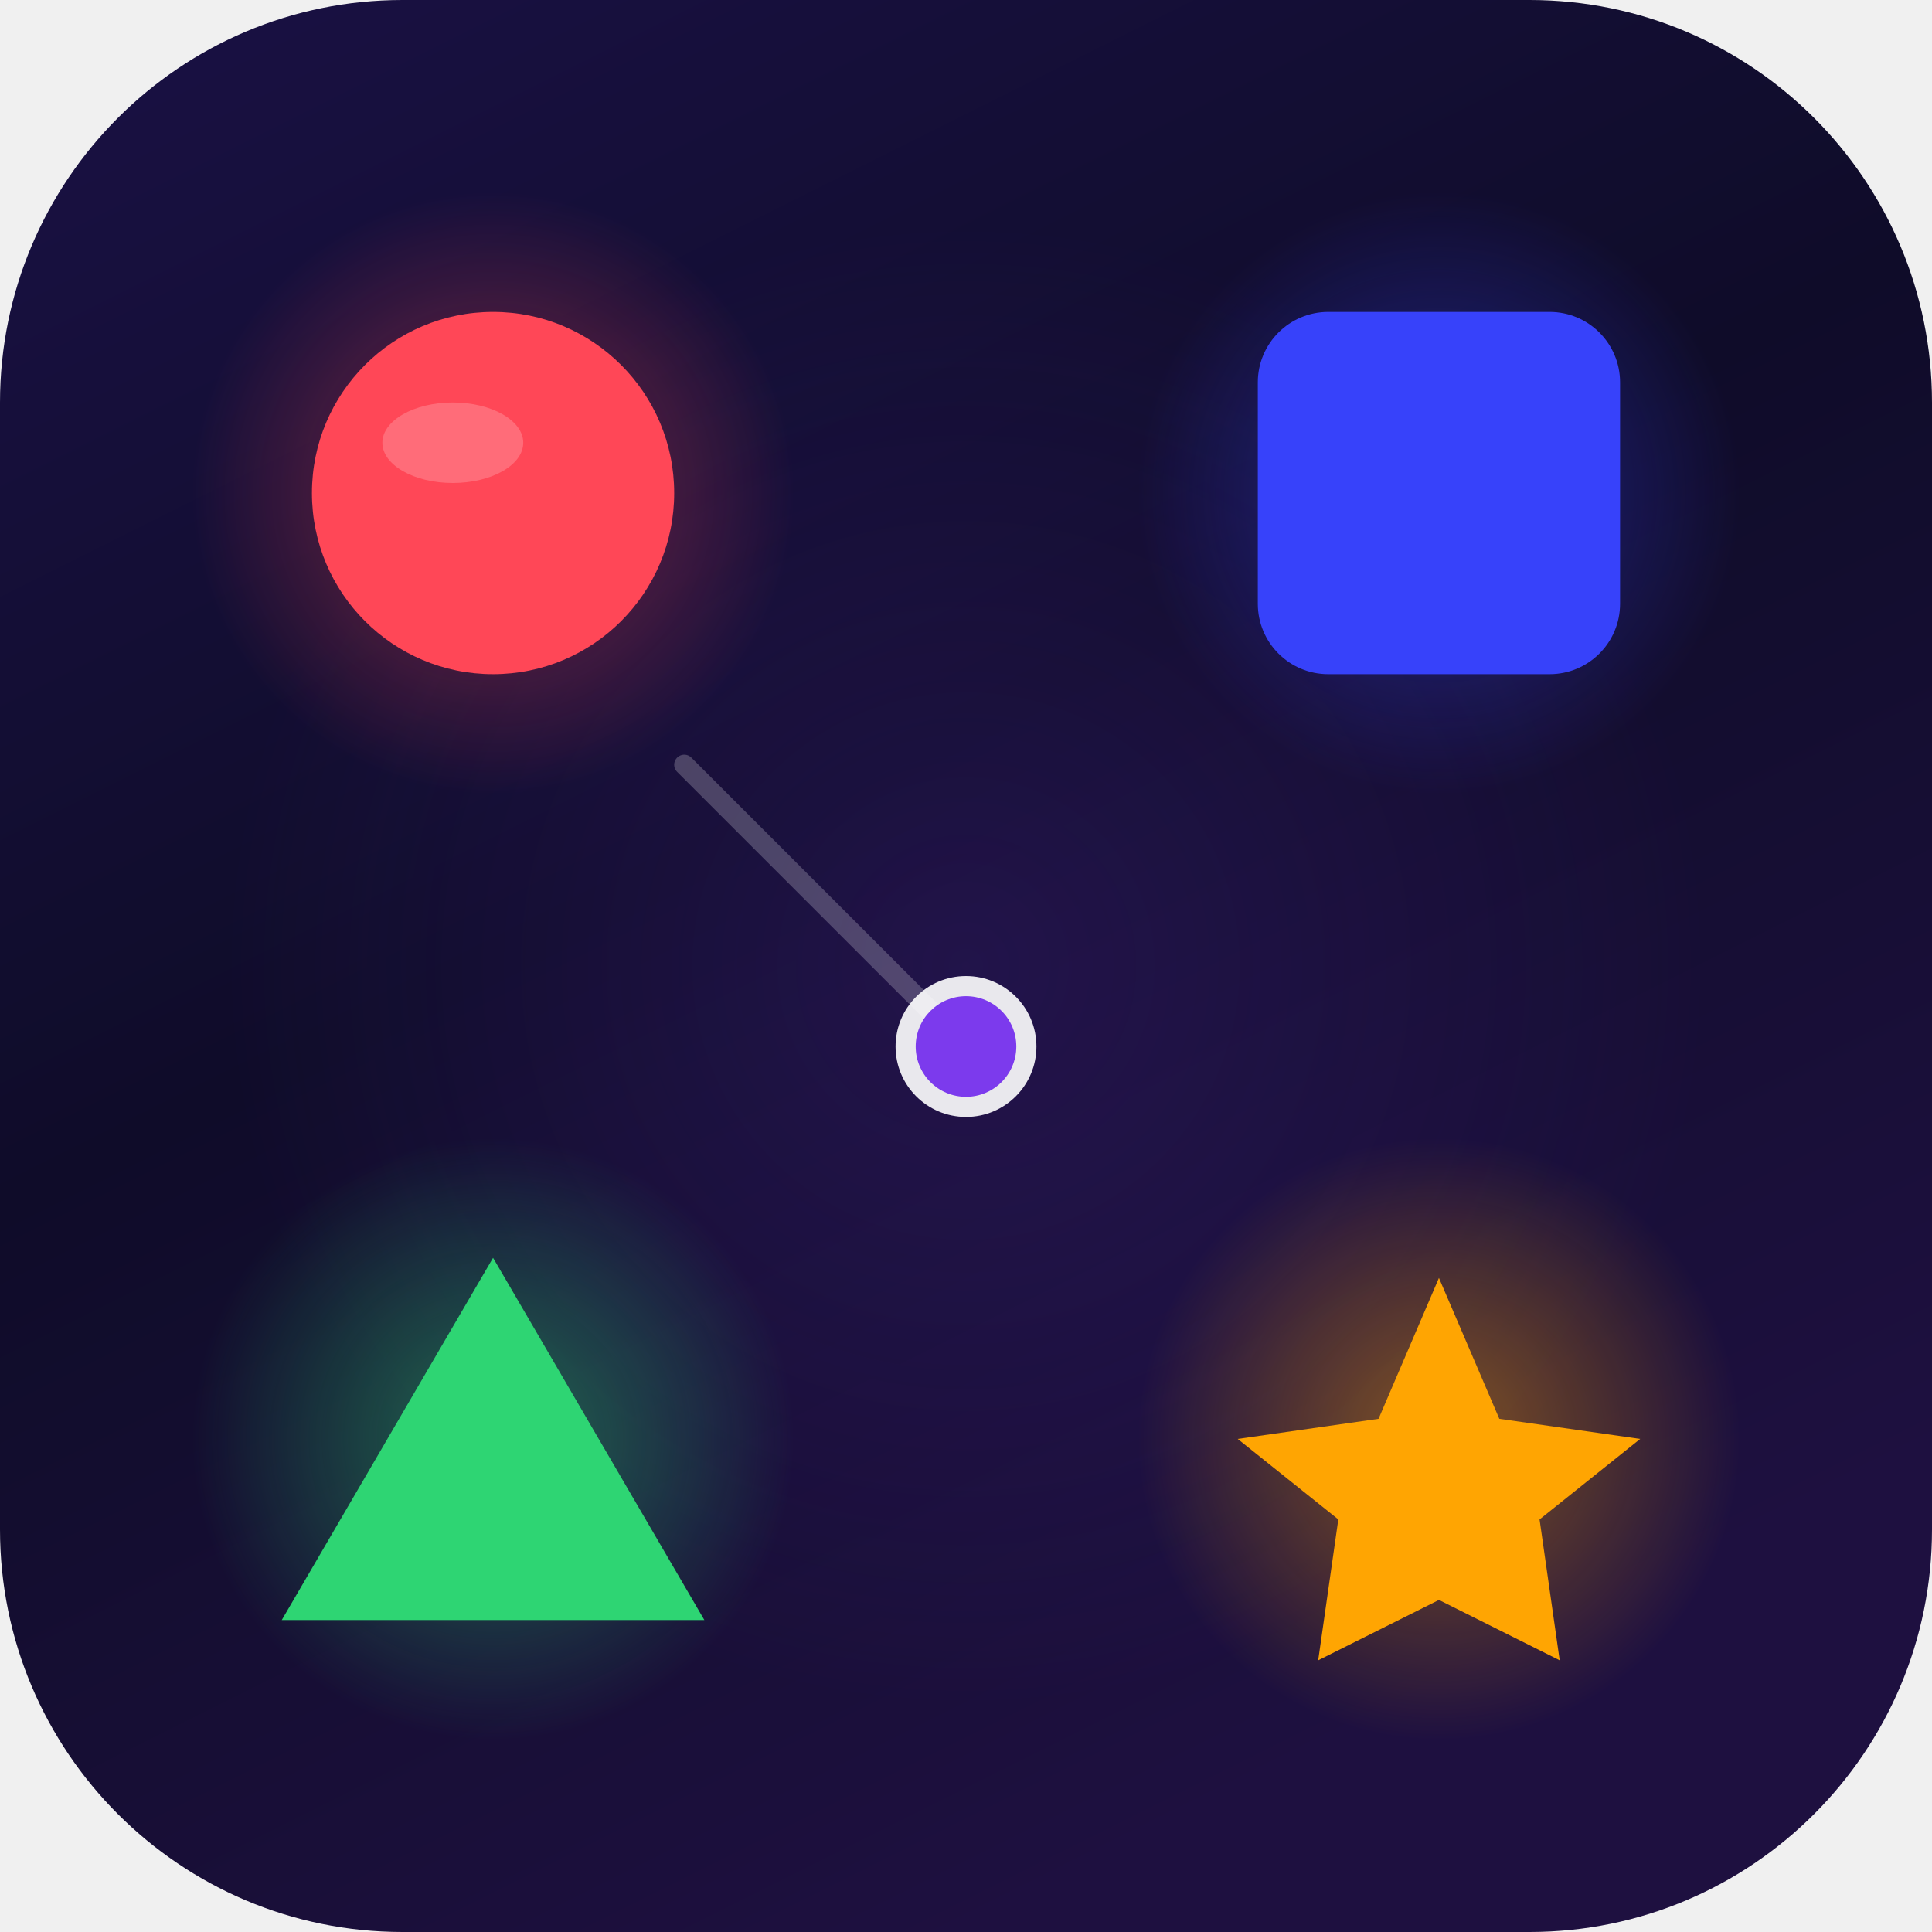
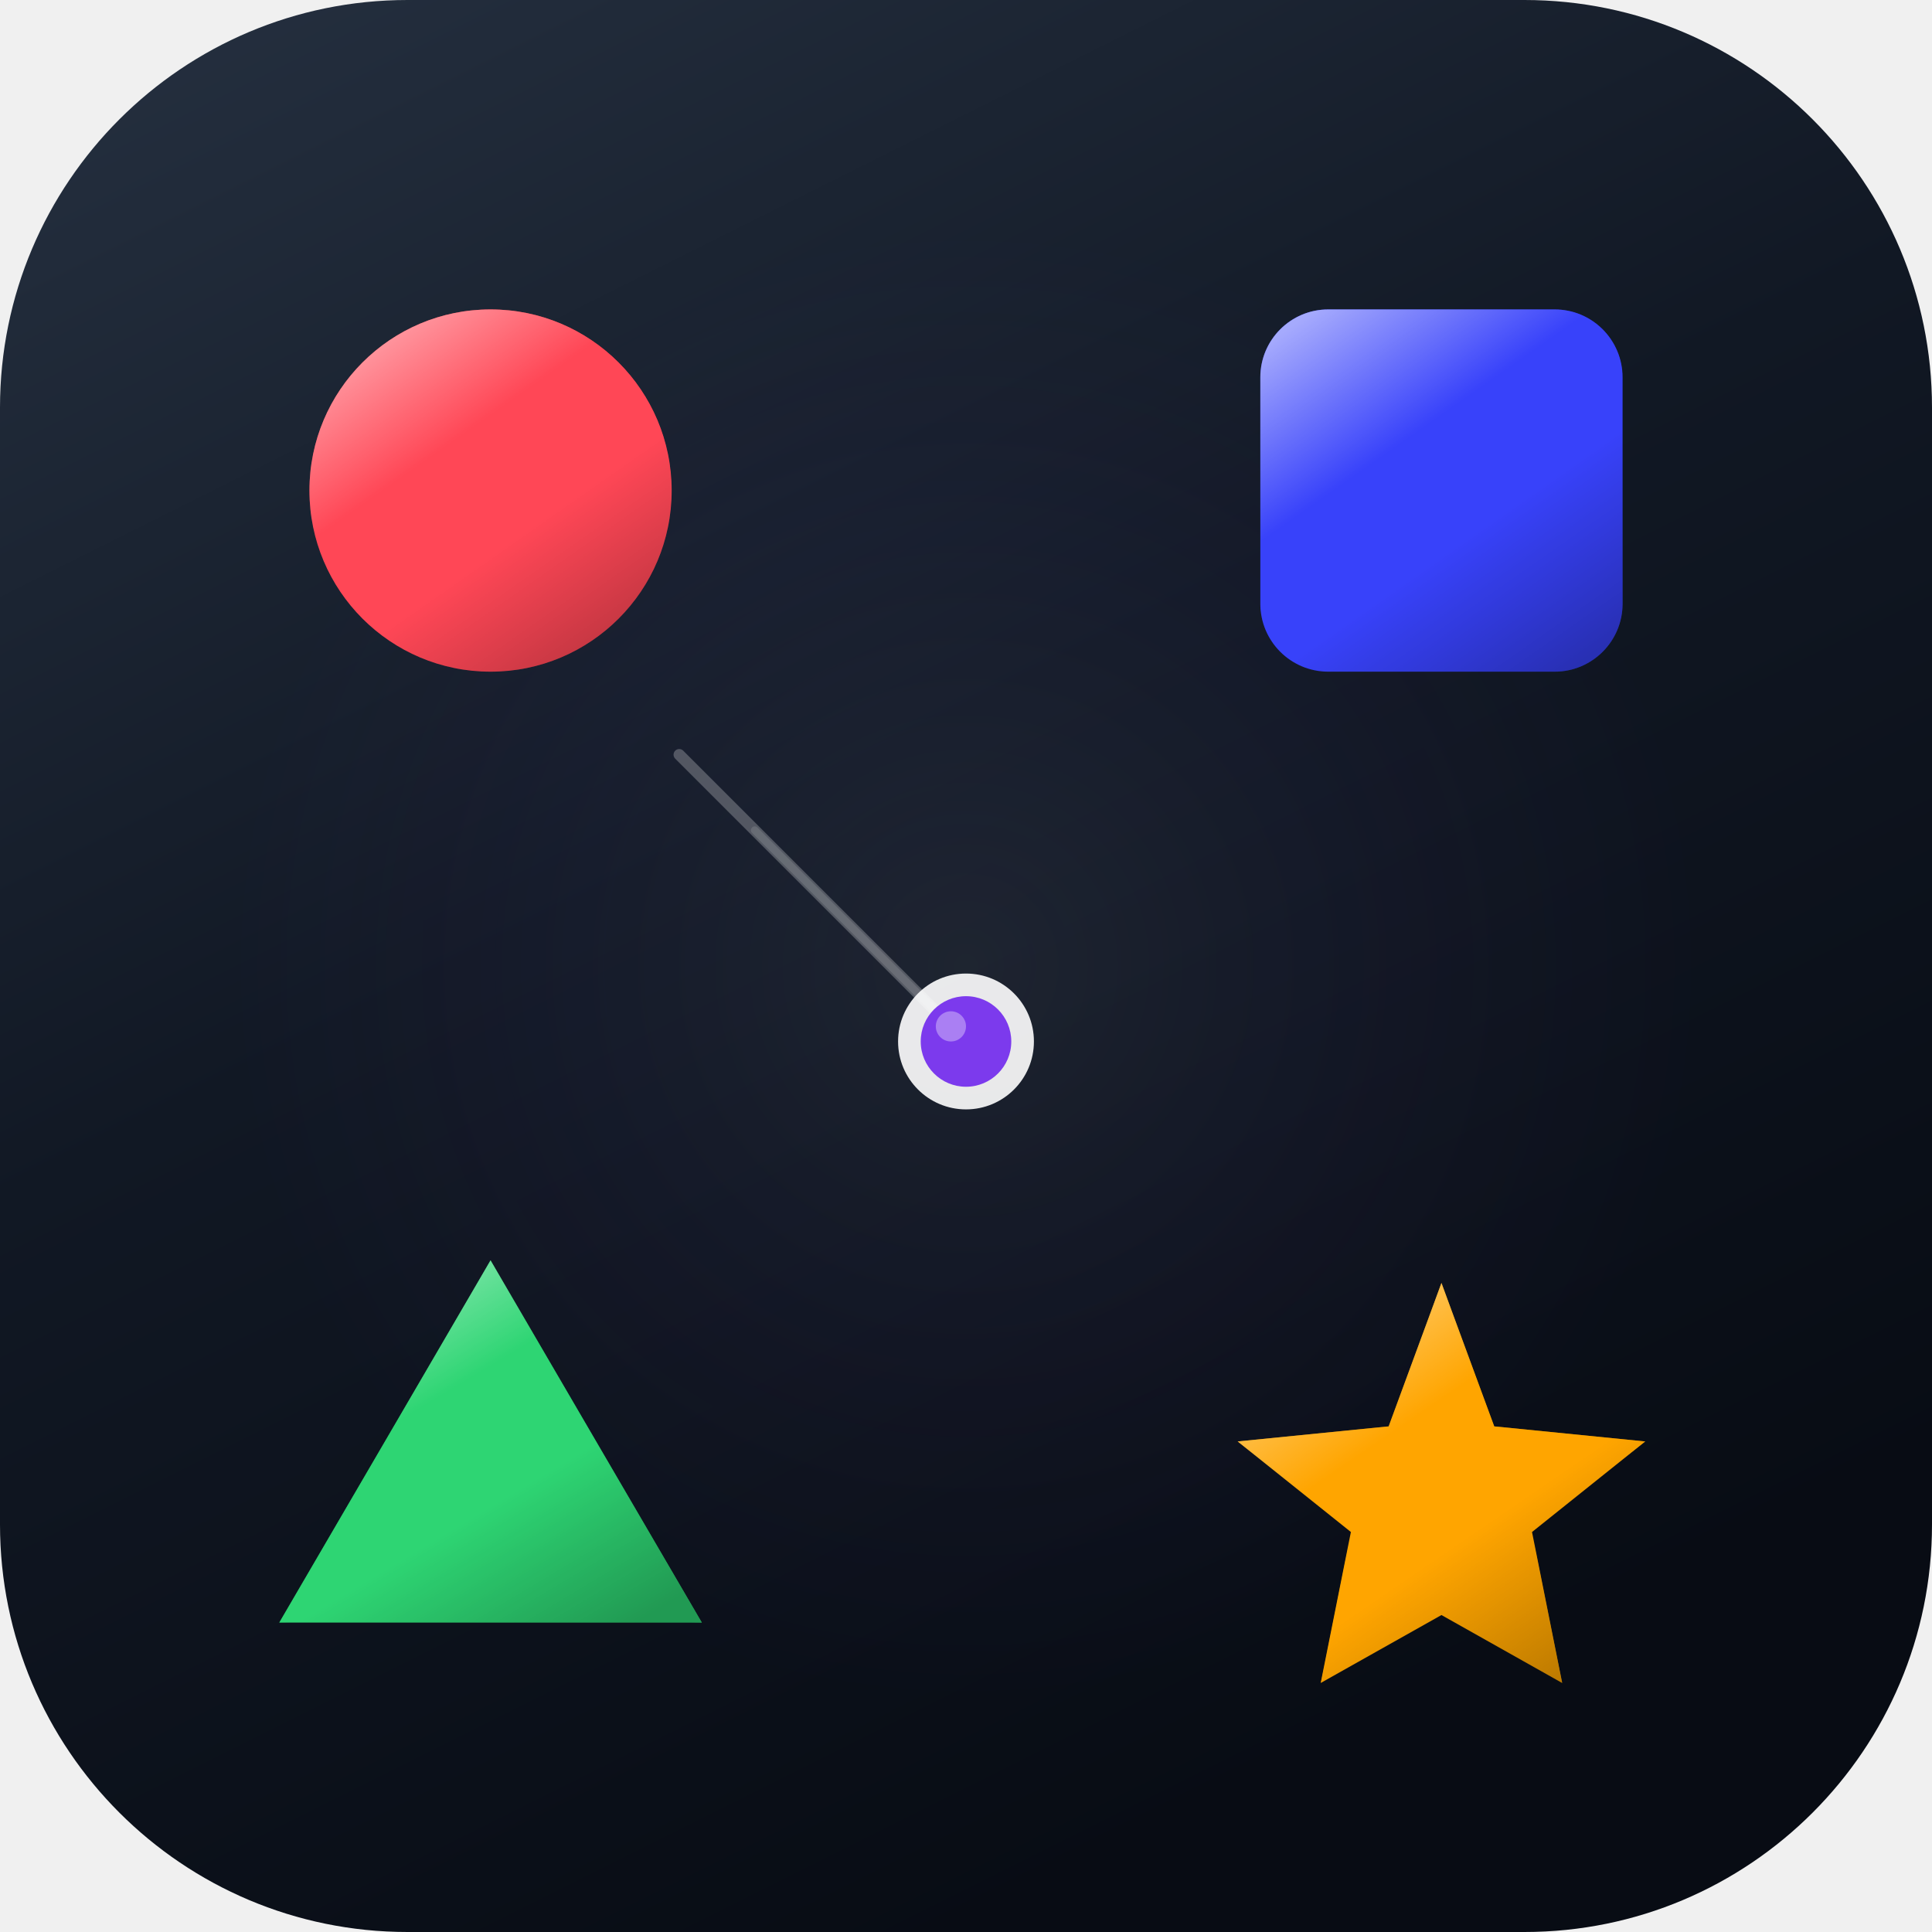
- <svg xmlns="http://www.w3.org/2000/svg" viewBox="0 0 192 192" width="192" height="192">
+ <svg xmlns="http://www.w3.org/2000/svg" viewBox="0 0 512 512" width="192" height="192">
  <defs>
    <linearGradient id="bg" x1="0" y1="0" x2="0.5" y2="1">
-       <stop offset="0%" stop-color="#1a1145" />
-       <stop offset="50%" stop-color="#0f0c29" />
-       <stop offset="100%" stop-color="#1e1040" />
+       <stop offset="0%" stop-color="#263141" />
+       <stop offset="50%" stop-color="#111824" />
+       <stop offset="100%" stop-color="#080C14" />
    </linearGradient>
    <radialGradient id="glow" cx="50%" cy="50%" r="50%">
-       <stop offset="0%" stop-color="#7C3AED" stop-opacity="0.15" />
+       <stop offset="0%" stop-color="#CAD4E3" stop-opacity="0.08" />
      <stop offset="100%" stop-color="#7C3AED" stop-opacity="0" />
    </radialGradient>
-     <radialGradient id="rG" cx="50%" cy="50%" r="50%">
-       <stop offset="0%" stop-color="#FF4757" stop-opacity="0.45" />
-       <stop offset="100%" stop-color="#FF4757" stop-opacity="0" />
-     </radialGradient>
-     <radialGradient id="bG" cx="50%" cy="50%" r="50%">
-       <stop offset="0%" stop-color="#3742FA" stop-opacity="0.45" />
-       <stop offset="100%" stop-color="#3742FA" stop-opacity="0" />
-     </radialGradient>
-     <radialGradient id="gG" cx="50%" cy="50%" r="50%">
-       <stop offset="0%" stop-color="#2ED573" stop-opacity="0.45" />
-       <stop offset="100%" stop-color="#2ED573" stop-opacity="0" />
-     </radialGradient>
-     <radialGradient id="yG" cx="50%" cy="50%" r="50%">
-       <stop offset="0%" stop-color="#FFA502" stop-opacity="0.45" />
-       <stop offset="100%" stop-color="#FFA502" stop-opacity="0" />
-     </radialGradient>
+     <filter id="softShadow" x="-20%" y="-20%" width="140%" height="140%">
+       <feGaussianBlur in="SourceAlpha" stdDeviation="2" />
+       <feOffset dy="4" />
+       <feComposite in2="SourceAlpha" operator="arithmetic" k2="-1" k3="1" />
+       <feMerge>
+         <feMergeNode />
+         <feMergeNode in="SourceGraphic" />
+       </feMerge>
+     </filter>
+     <linearGradient id="material" x1=".15" y1="0" x2=".85" y2="1">
+       <stop stop-color="#fff" stop-opacity=".55" />
+       <stop offset=".36" stop-color="#fff" stop-opacity="0" />
+       <stop offset=".62" stop-color="#000" stop-opacity="0" />
+       <stop offset="1" stop-color="#000" stop-opacity=".28" />
+     </linearGradient>
  </defs>
-   <rect width="192" height="192" rx="40" fill="url(#bg)" />
-   <circle cx="96" cy="96" r="75" fill="url(#glow)" />
-   <circle cx="49" cy="49" r="30" fill="url(#rG)" />
-   <circle cx="143" cy="49" r="30" fill="url(#bG)" />
-   <circle cx="49" cy="143" r="30" fill="url(#gG)" />
-   <circle cx="143" cy="143" r="30" fill="url(#yG)" />
-   <circle cx="49" cy="49" r="18" fill="#FF4757" />
-   <ellipse cx="45" cy="44" rx="7" ry="4" fill="white" opacity="0.2" />
-   <rect x="125" y="31" width="36" height="36" rx="7" fill="#3742FA" />
-   <polygon points="49,125 70,161 28,161" fill="#2ED573" />
-   <polygon points="143,127 149,141 163,143 153,151 155,165 143,159 131,165 133,151 123,143 137,141" fill="#FFA502" />
-   <path d="M96,104 Q82,90 68,76" stroke="white" stroke-width="2" fill="none" opacity="0.22" stroke-linecap="round" />
-   <circle cx="96" cy="104" r="7" fill="white" opacity="0.9" />
-   <circle cx="96" cy="104" r="5" fill="#7C3AED" />
+   <rect width="512" height="512" rx="108" fill="url(#bg)" />
+   <circle cx="256" cy="256" r="200" fill="url(#glow)" />
+   <g id="brand-mark">
+     <circle cx="130" cy="130" r="48" fill="#FF4757" filter="url(#softShadow)" />
+     <circle cx="130" cy="130" r="48" fill="url(#material)" />
+     <rect x="334" y="82" width="96" height="96" rx="18" fill="#3742FA" filter="url(#softShadow)" />
+     <rect x="334" y="82" width="96" height="96" rx="18" fill="url(#material)" />
+     <polygon points="130,334 186,430 74,430" fill="#2ED573" filter="url(#softShadow)" />
+     <polygon points="130,334 186,430 74,430" fill="url(#material)" />
+     <polygon points="382,340 396,378 436,382 406,406 414,446 382,428 350,446 358,406 328,382 368,378" fill="#FFA502" filter="url(#softShadow)" />
+     <polygon points="382,340 396,378 436,382 406,406 414,446 382,428 350,446 358,406 328,382 368,378" fill="url(#material)" />
+     <path d="M256,276 Q220,240 180,200" stroke="white" stroke-width="3" fill="none" opacity="0.25" stroke-linecap="round" />
+     <path d="M256,276 Q240,260 200,220" stroke="white" stroke-width="2" fill="none" opacity="0.12" stroke-linecap="round" />
+     <circle cx="256" cy="276" r="18" fill="white" opacity="0.9" />
+     <circle cx="256" cy="276" r="12" fill="#7C3AED" />
+     <circle cx="252" cy="272" r="4" fill="white" opacity="0.35" />
+   </g>
</svg>
